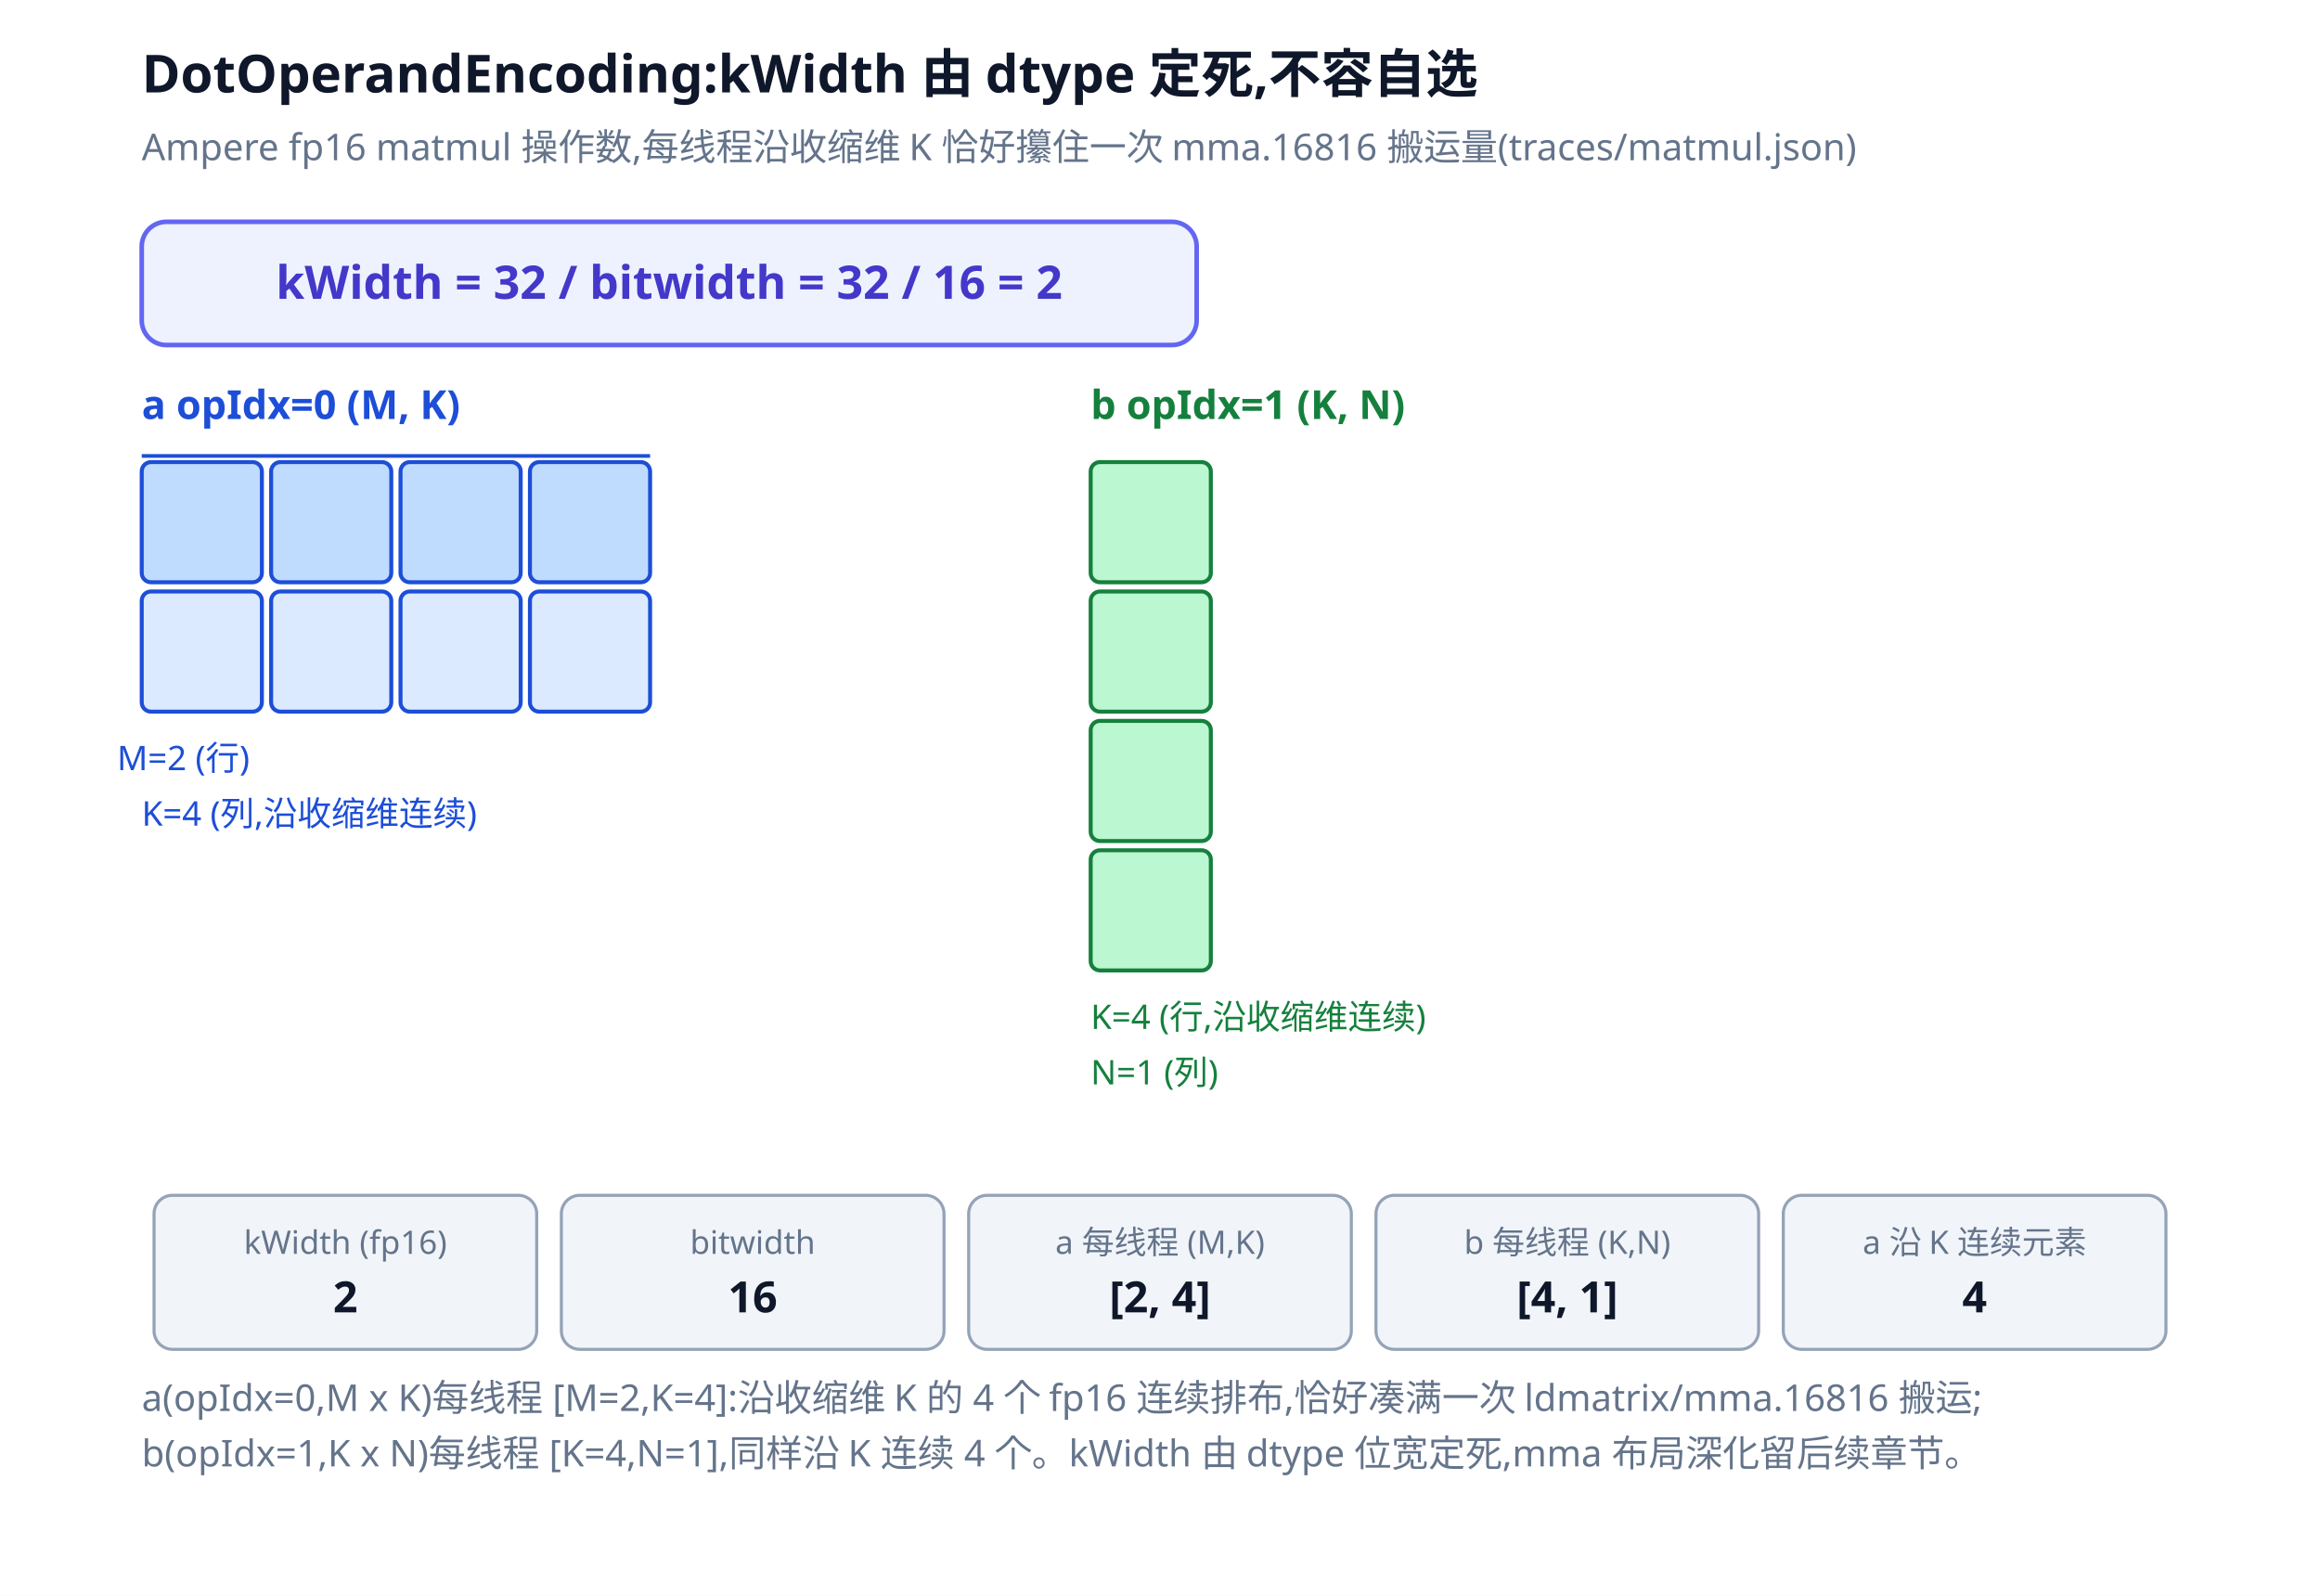
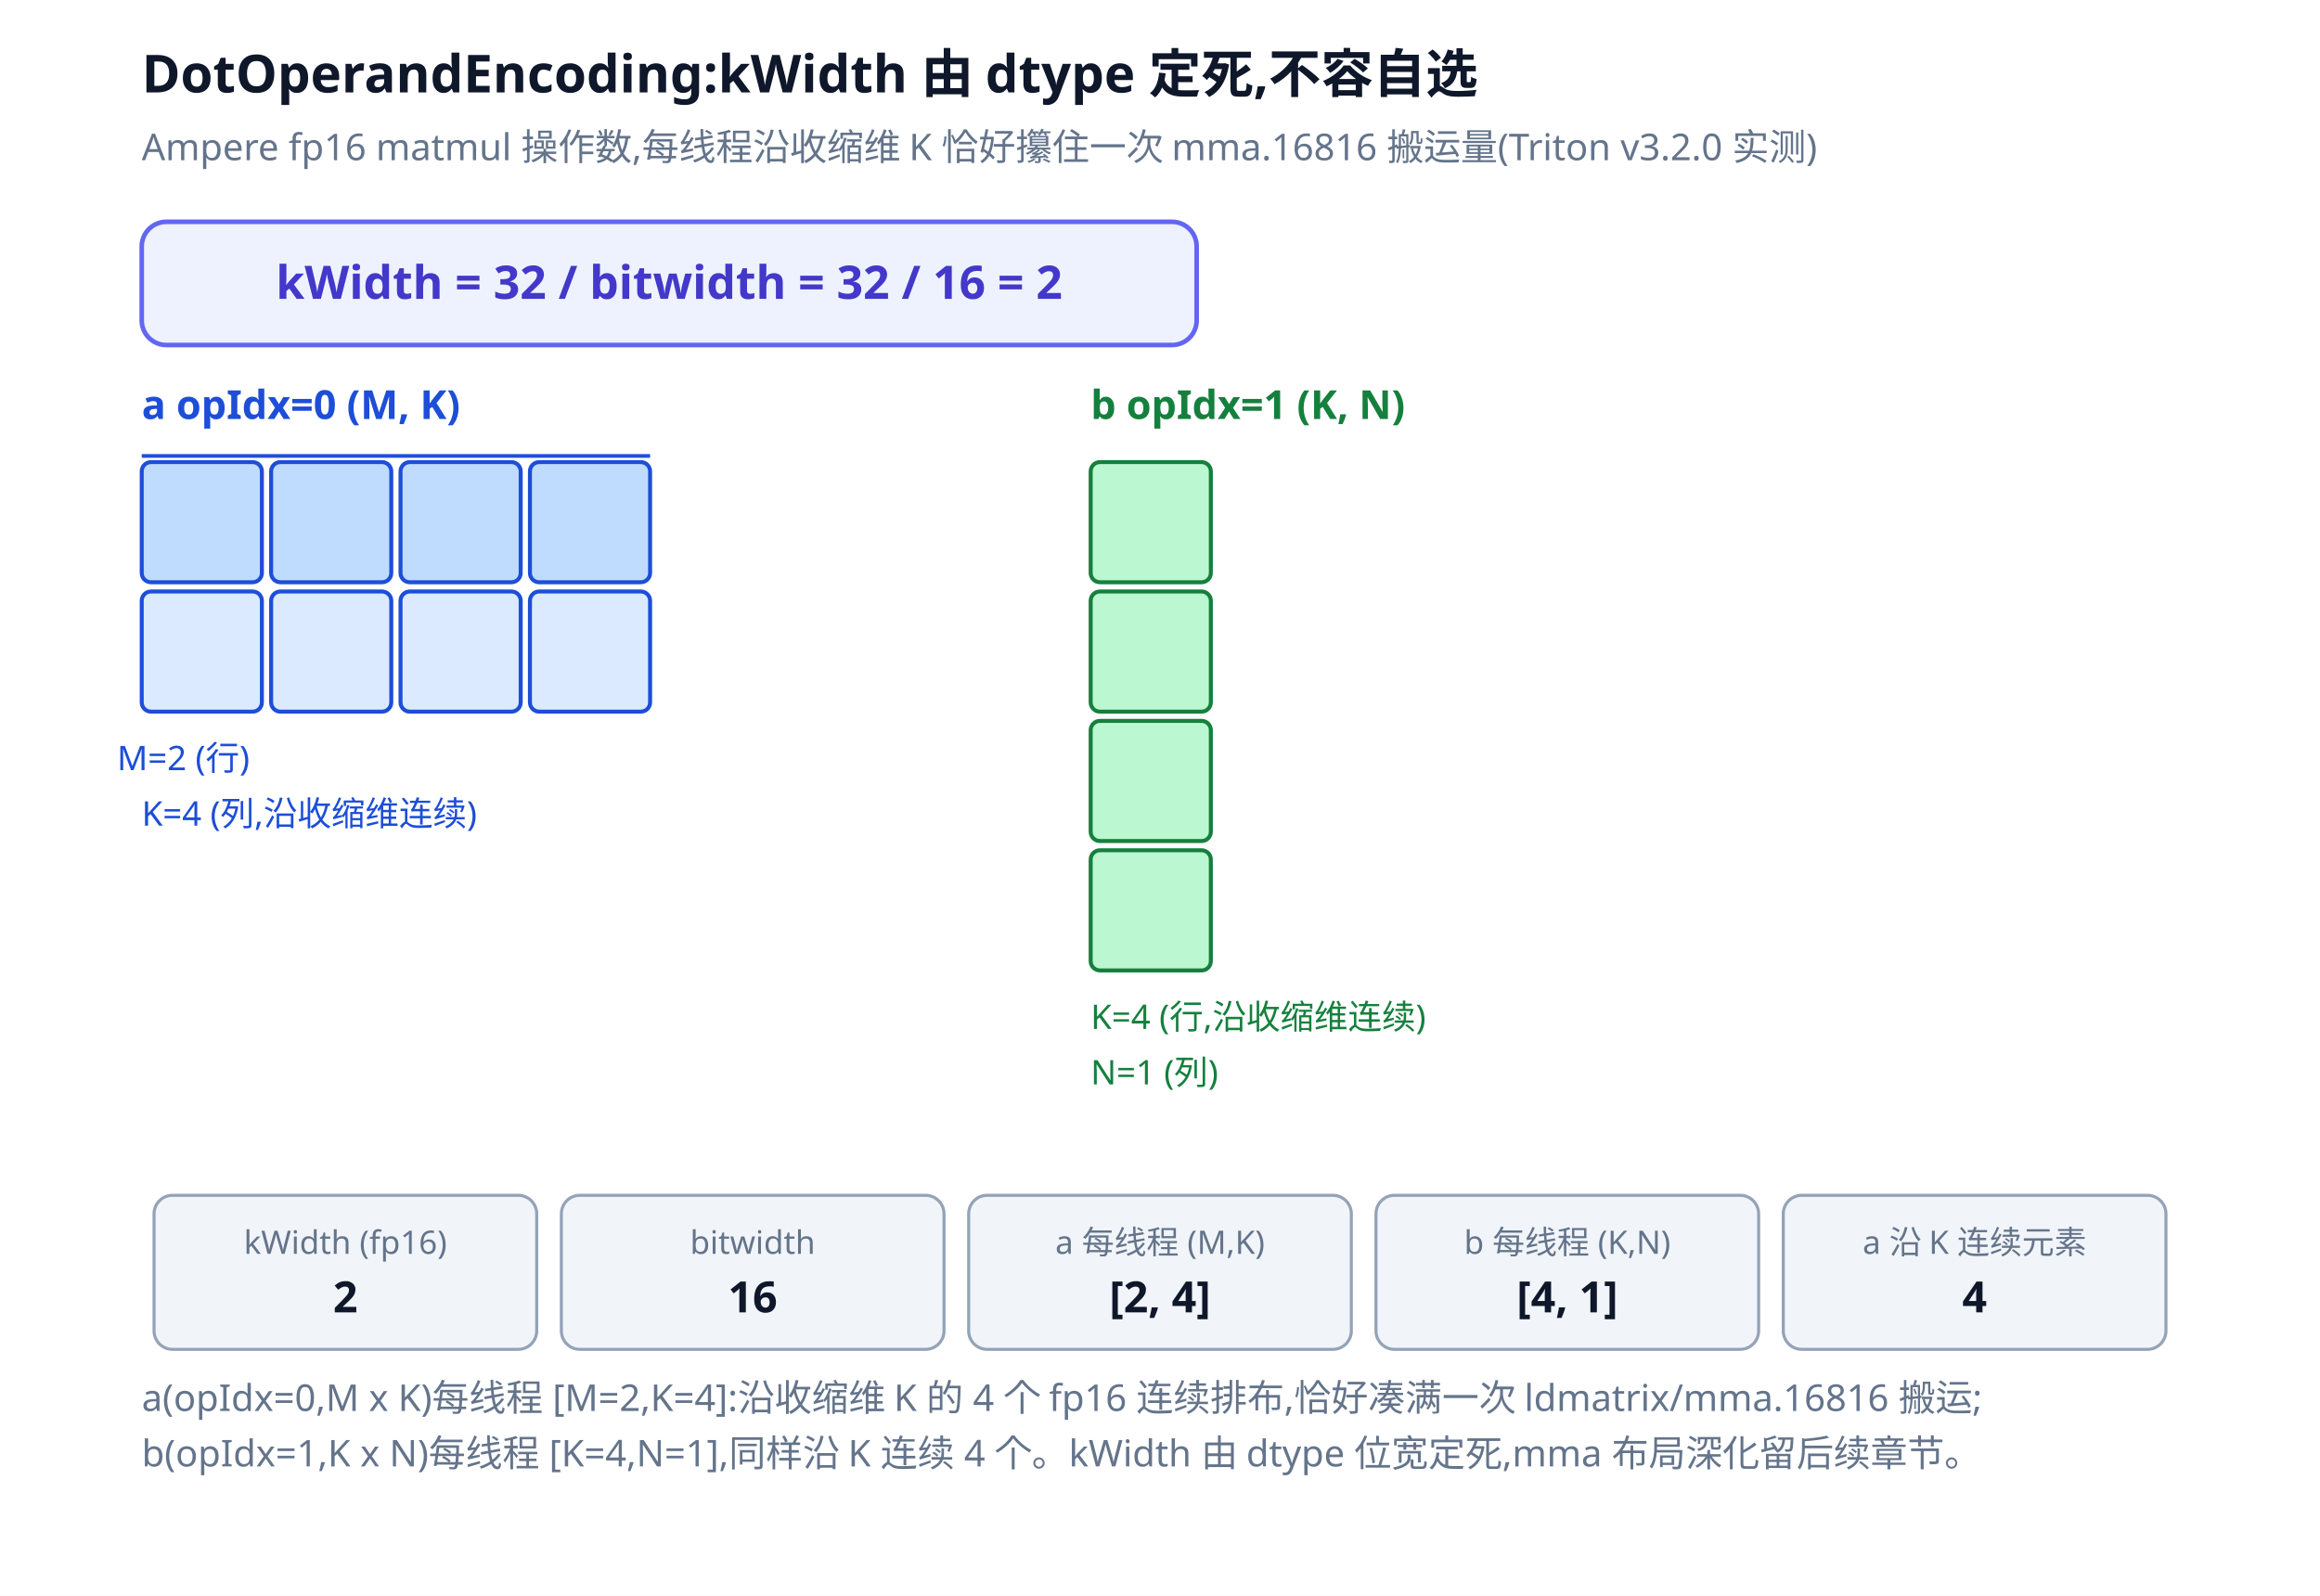
<svg xmlns="http://www.w3.org/2000/svg" viewBox="0 0 753 518">
  <rect width="753" height="518" fill="white" />
  <text x="46" y="30" font-family="sans-serif" font-size="17" font-weight="bold" fill="#0f172a">DotOperandEncoding:kWidth 由 dtype 定死,不容自选</text>
-   <text x="46" y="52" font-family="sans-serif" font-size="12" fill="#64748b">Ampere fp16 matmul 操作数,每线程沿收缩维 K 恰好攥住一次 mma.16816 搬运量(traces/matmul.json)</text>
+   <text x="46" y="52" font-family="sans-serif" font-size="12" fill="#64748b">Ampere fp16 matmul 操作数,每线程沿收缩维 K 恰好攥住一次 mma.16816 搬运量(Triton v3.2.0 实测)</text>
  <rect x="46" y="72" width="342.4" height="40" rx="8" fill="#eef2ff" stroke="#6366f1" stroke-width="1.5" />
  <text x="217.2" y="97" text-anchor="middle" font-family="sans-serif" font-size="15" font-weight="bold" fill="#4338ca">kWidth = 32 / bitwidth = 32 / 16 = 2</text>
  <text x="46" y="136" font-family="sans-serif" font-size="13" font-weight="bold" fill="#1d4ed8">a  opIdx=0  (M, K)</text>
  <rect x="46" y="150" width="39" height="39" rx="3" fill="#bfdbfe" stroke="#1d4ed8" stroke-width="1.3" />
  <rect x="88" y="150" width="39" height="39" rx="3" fill="#bfdbfe" stroke="#1d4ed8" stroke-width="1.3" />
  <rect x="130" y="150" width="39" height="39" rx="3" fill="#bfdbfe" stroke="#1d4ed8" stroke-width="1.3" />
  <rect x="172" y="150" width="39" height="39" rx="3" fill="#bfdbfe" stroke="#1d4ed8" stroke-width="1.3" />
  <rect x="46" y="192" width="39" height="39" rx="3" fill="#dbeafe" stroke="#1d4ed8" stroke-width="1.3" />
  <rect x="88" y="192" width="39" height="39" rx="3" fill="#dbeafe" stroke="#1d4ed8" stroke-width="1.3" />
  <rect x="130" y="192" width="39" height="39" rx="3" fill="#dbeafe" stroke="#1d4ed8" stroke-width="1.3" />
  <rect x="172" y="192" width="39" height="39" rx="3" fill="#dbeafe" stroke="#1d4ed8" stroke-width="1.3" />
  <text x="38" y="250" font-family="sans-serif" font-size="11" fill="#1d4ed8">M=2 (行)</text>
  <text x="46" y="268" font-family="sans-serif" font-size="11" fill="#1d4ed8">K=4 (列,沿收缩维连续)</text>
  <line x1="46" y1="148" x2="211" y2="148" stroke="#1d4ed8" stroke-width="1.2" />
  <text x="354" y="136" font-family="sans-serif" font-size="13" font-weight="bold" fill="#15803d">b  opIdx=1  (K, N)</text>
  <rect x="354" y="150" width="39" height="39" rx="3" fill="#bbf7d0" stroke="#15803d" stroke-width="1.3" />
  <rect x="354" y="192" width="39" height="39" rx="3" fill="#bbf7d0" stroke="#15803d" stroke-width="1.3" />
  <rect x="354" y="234" width="39" height="39" rx="3" fill="#bbf7d0" stroke="#15803d" stroke-width="1.3" />
  <rect x="354" y="276" width="39" height="39" rx="3" fill="#bbf7d0" stroke="#15803d" stroke-width="1.3" />
  <text x="354" y="334" font-family="sans-serif" font-size="11" fill="#15803d">K=4 (行,沿收缩维连续)</text>
  <text x="354" y="352" font-family="sans-serif" font-size="11" fill="#15803d">N=1 (列)</text>
  <rect x="50.0" y="388" width="124.2" height="50" rx="6" fill="#f1f5f9" stroke="#94a3b8" stroke-width="1" />
  <text x="112.1" y="407" text-anchor="middle" font-family="sans-serif" font-size="10.5" fill="#64748b">kWidth (fp16)</text>
  <text x="112.1" y="426" text-anchor="middle" font-family="sans-serif" font-size="14" font-weight="bold" fill="#0f172a">2</text>
  <rect x="182.2" y="388" width="124.2" height="50" rx="6" fill="#f1f5f9" stroke="#94a3b8" stroke-width="1" />
  <text x="244.3" y="407" text-anchor="middle" font-family="sans-serif" font-size="10.5" fill="#64748b">bitwidth</text>
  <text x="244.3" y="426" text-anchor="middle" font-family="sans-serif" font-size="14" font-weight="bold" fill="#0f172a">16</text>
  <rect x="314.4" y="388" width="124.2" height="50" rx="6" fill="#f1f5f9" stroke="#94a3b8" stroke-width="1" />
  <text x="376.5" y="407" text-anchor="middle" font-family="sans-serif" font-size="10.5" fill="#64748b">a 每线程 (M,K)</text>
  <text x="376.5" y="426" text-anchor="middle" font-family="sans-serif" font-size="14" font-weight="bold" fill="#0f172a">[2, 4]</text>
  <rect x="446.6" y="388" width="124.2" height="50" rx="6" fill="#f1f5f9" stroke="#94a3b8" stroke-width="1" />
  <text x="508.7" y="407" text-anchor="middle" font-family="sans-serif" font-size="10.5" fill="#64748b">b 每线程 (K,N)</text>
  <text x="508.7" y="426" text-anchor="middle" font-family="sans-serif" font-size="14" font-weight="bold" fill="#0f172a">[4, 1]</text>
  <rect x="578.8" y="388" width="124.2" height="50" rx="6" fill="#f1f5f9" stroke="#94a3b8" stroke-width="1" />
  <text x="640.9" y="407" text-anchor="middle" font-family="sans-serif" font-size="10.5" fill="#64748b">a 沿 K 连续元素</text>
  <text x="640.9" y="426" text-anchor="middle" font-family="sans-serif" font-size="14" font-weight="bold" fill="#0f172a">4</text>
  <text x="46" y="458" font-family="sans-serif" font-size="12" fill="#64748b">a(opIdx=0,M x K)每线程 [M=2,K=4]:沿收缩维 K 的 4 个 fp16 连续排布,恰好凑满一次 ldmatrix/mma.16816 搬运;</text>
  <text x="46" y="476" font-family="sans-serif" font-size="12" fill="#64748b">b(opIdx=1,K x N)每线程 [K=4,N=1],同样沿 K 连续 4 个。kWidth 由 dtype 位宽定死,mma 布局深化留后续章节。</text>
</svg>
